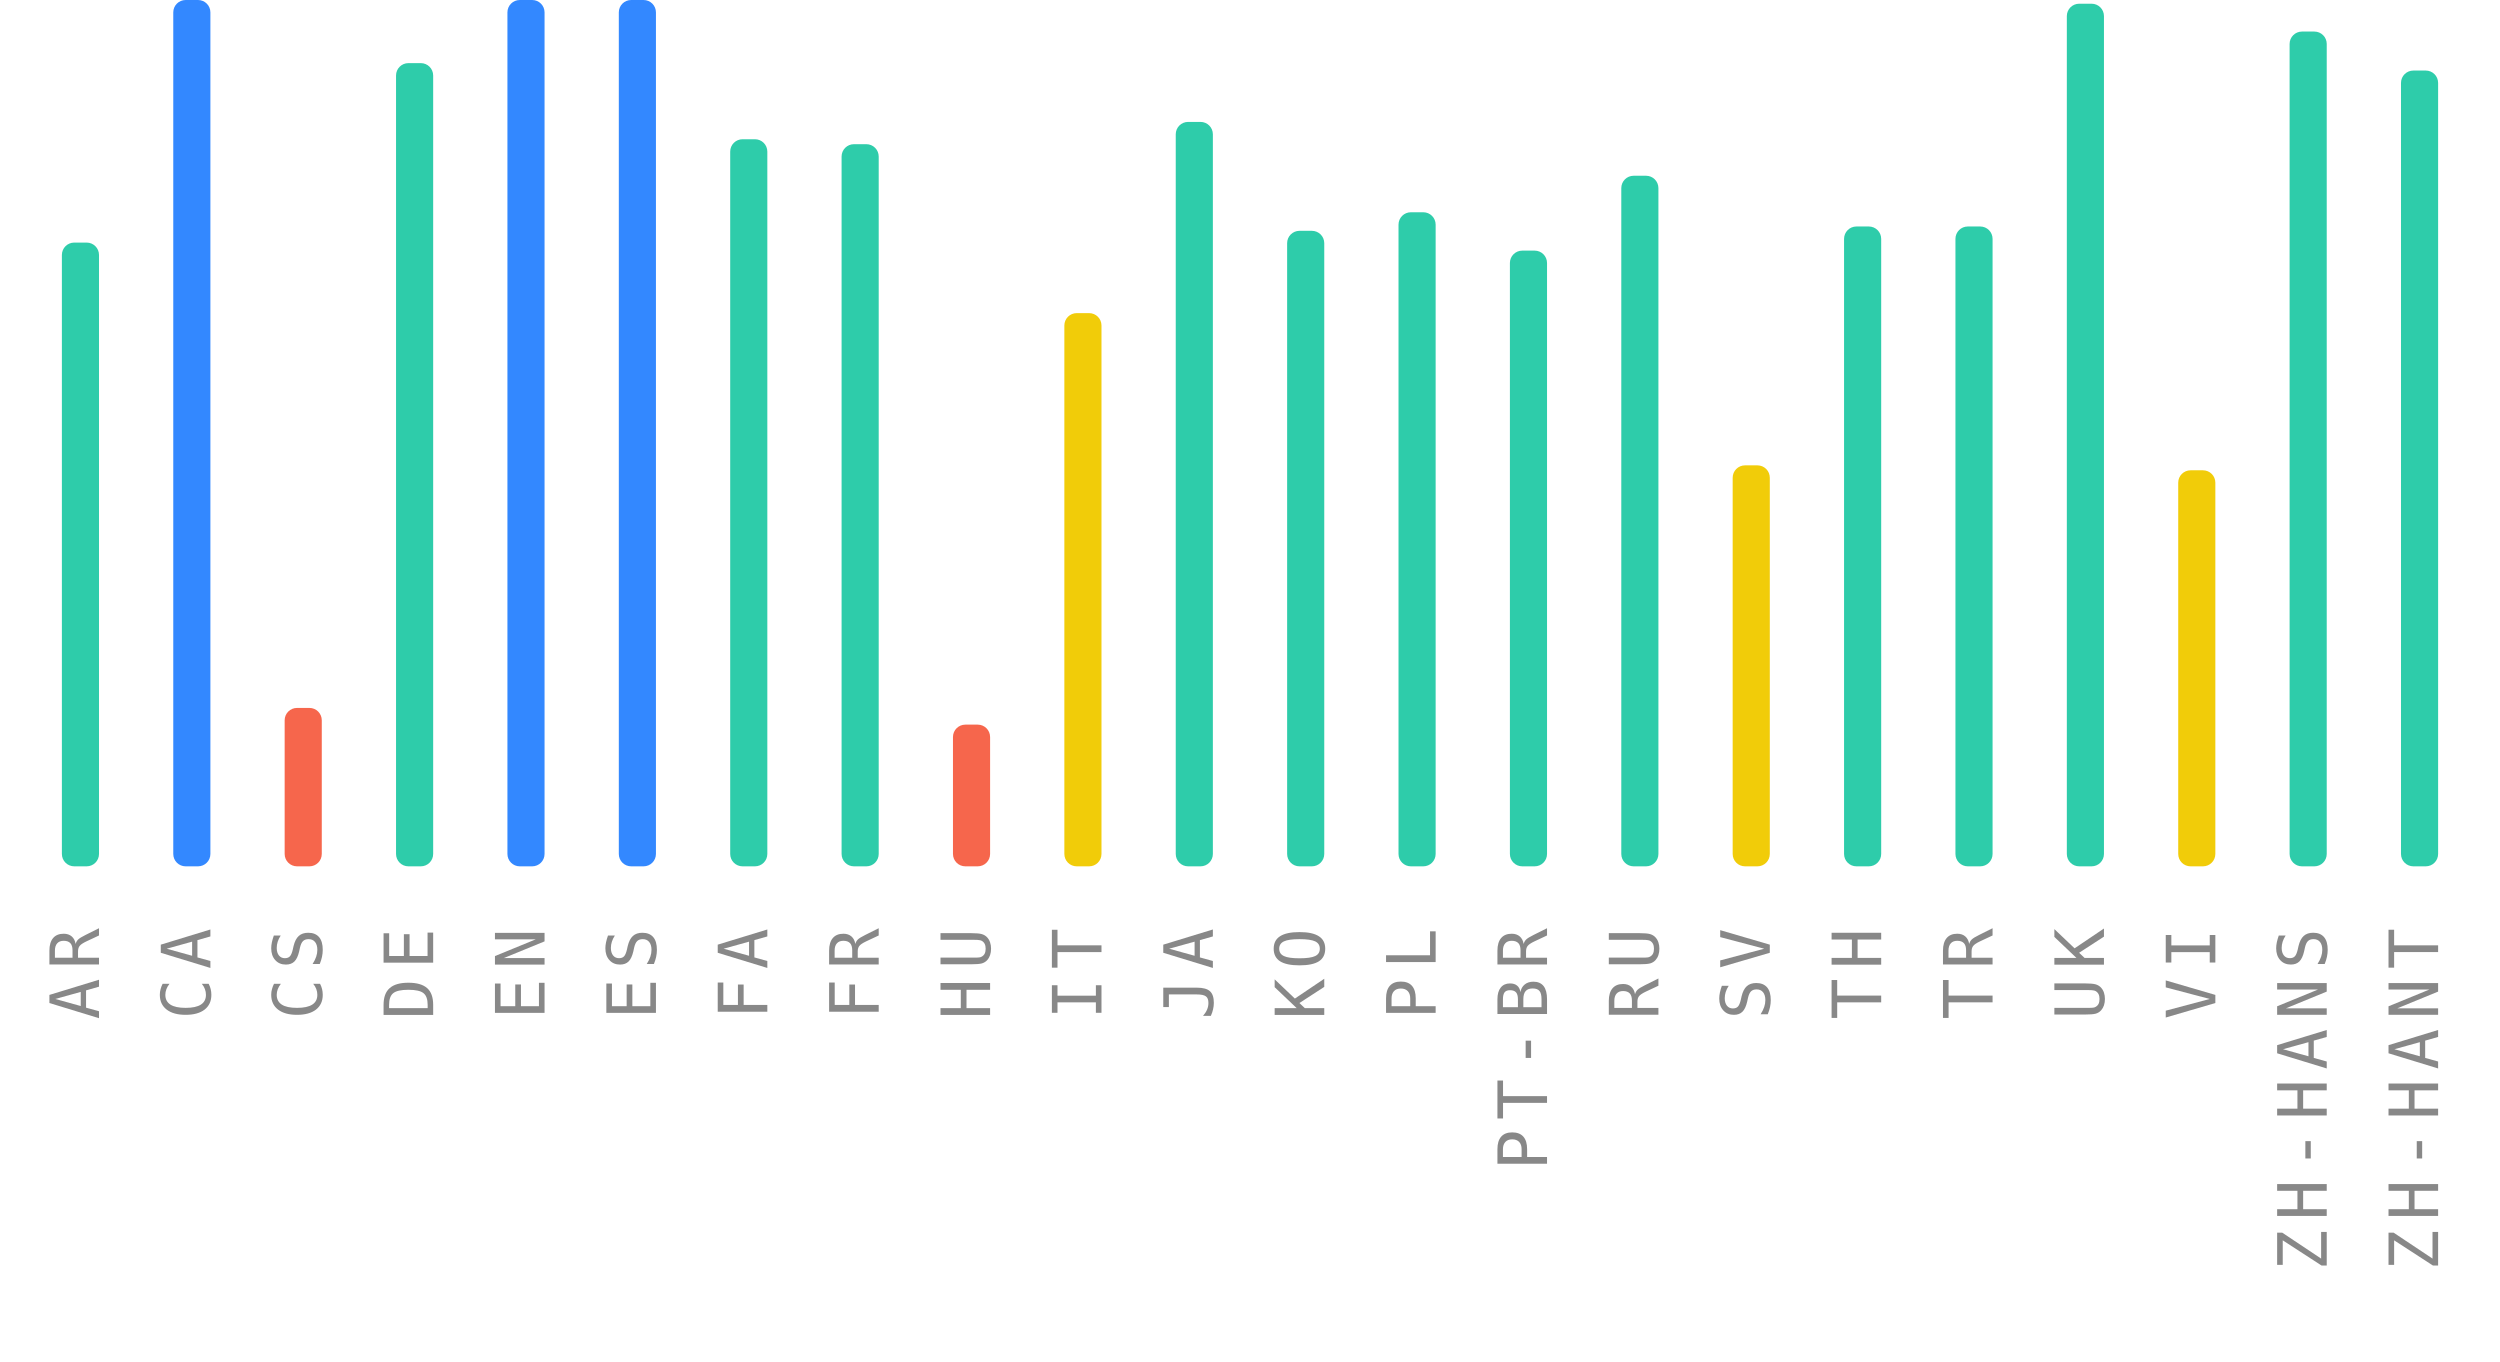
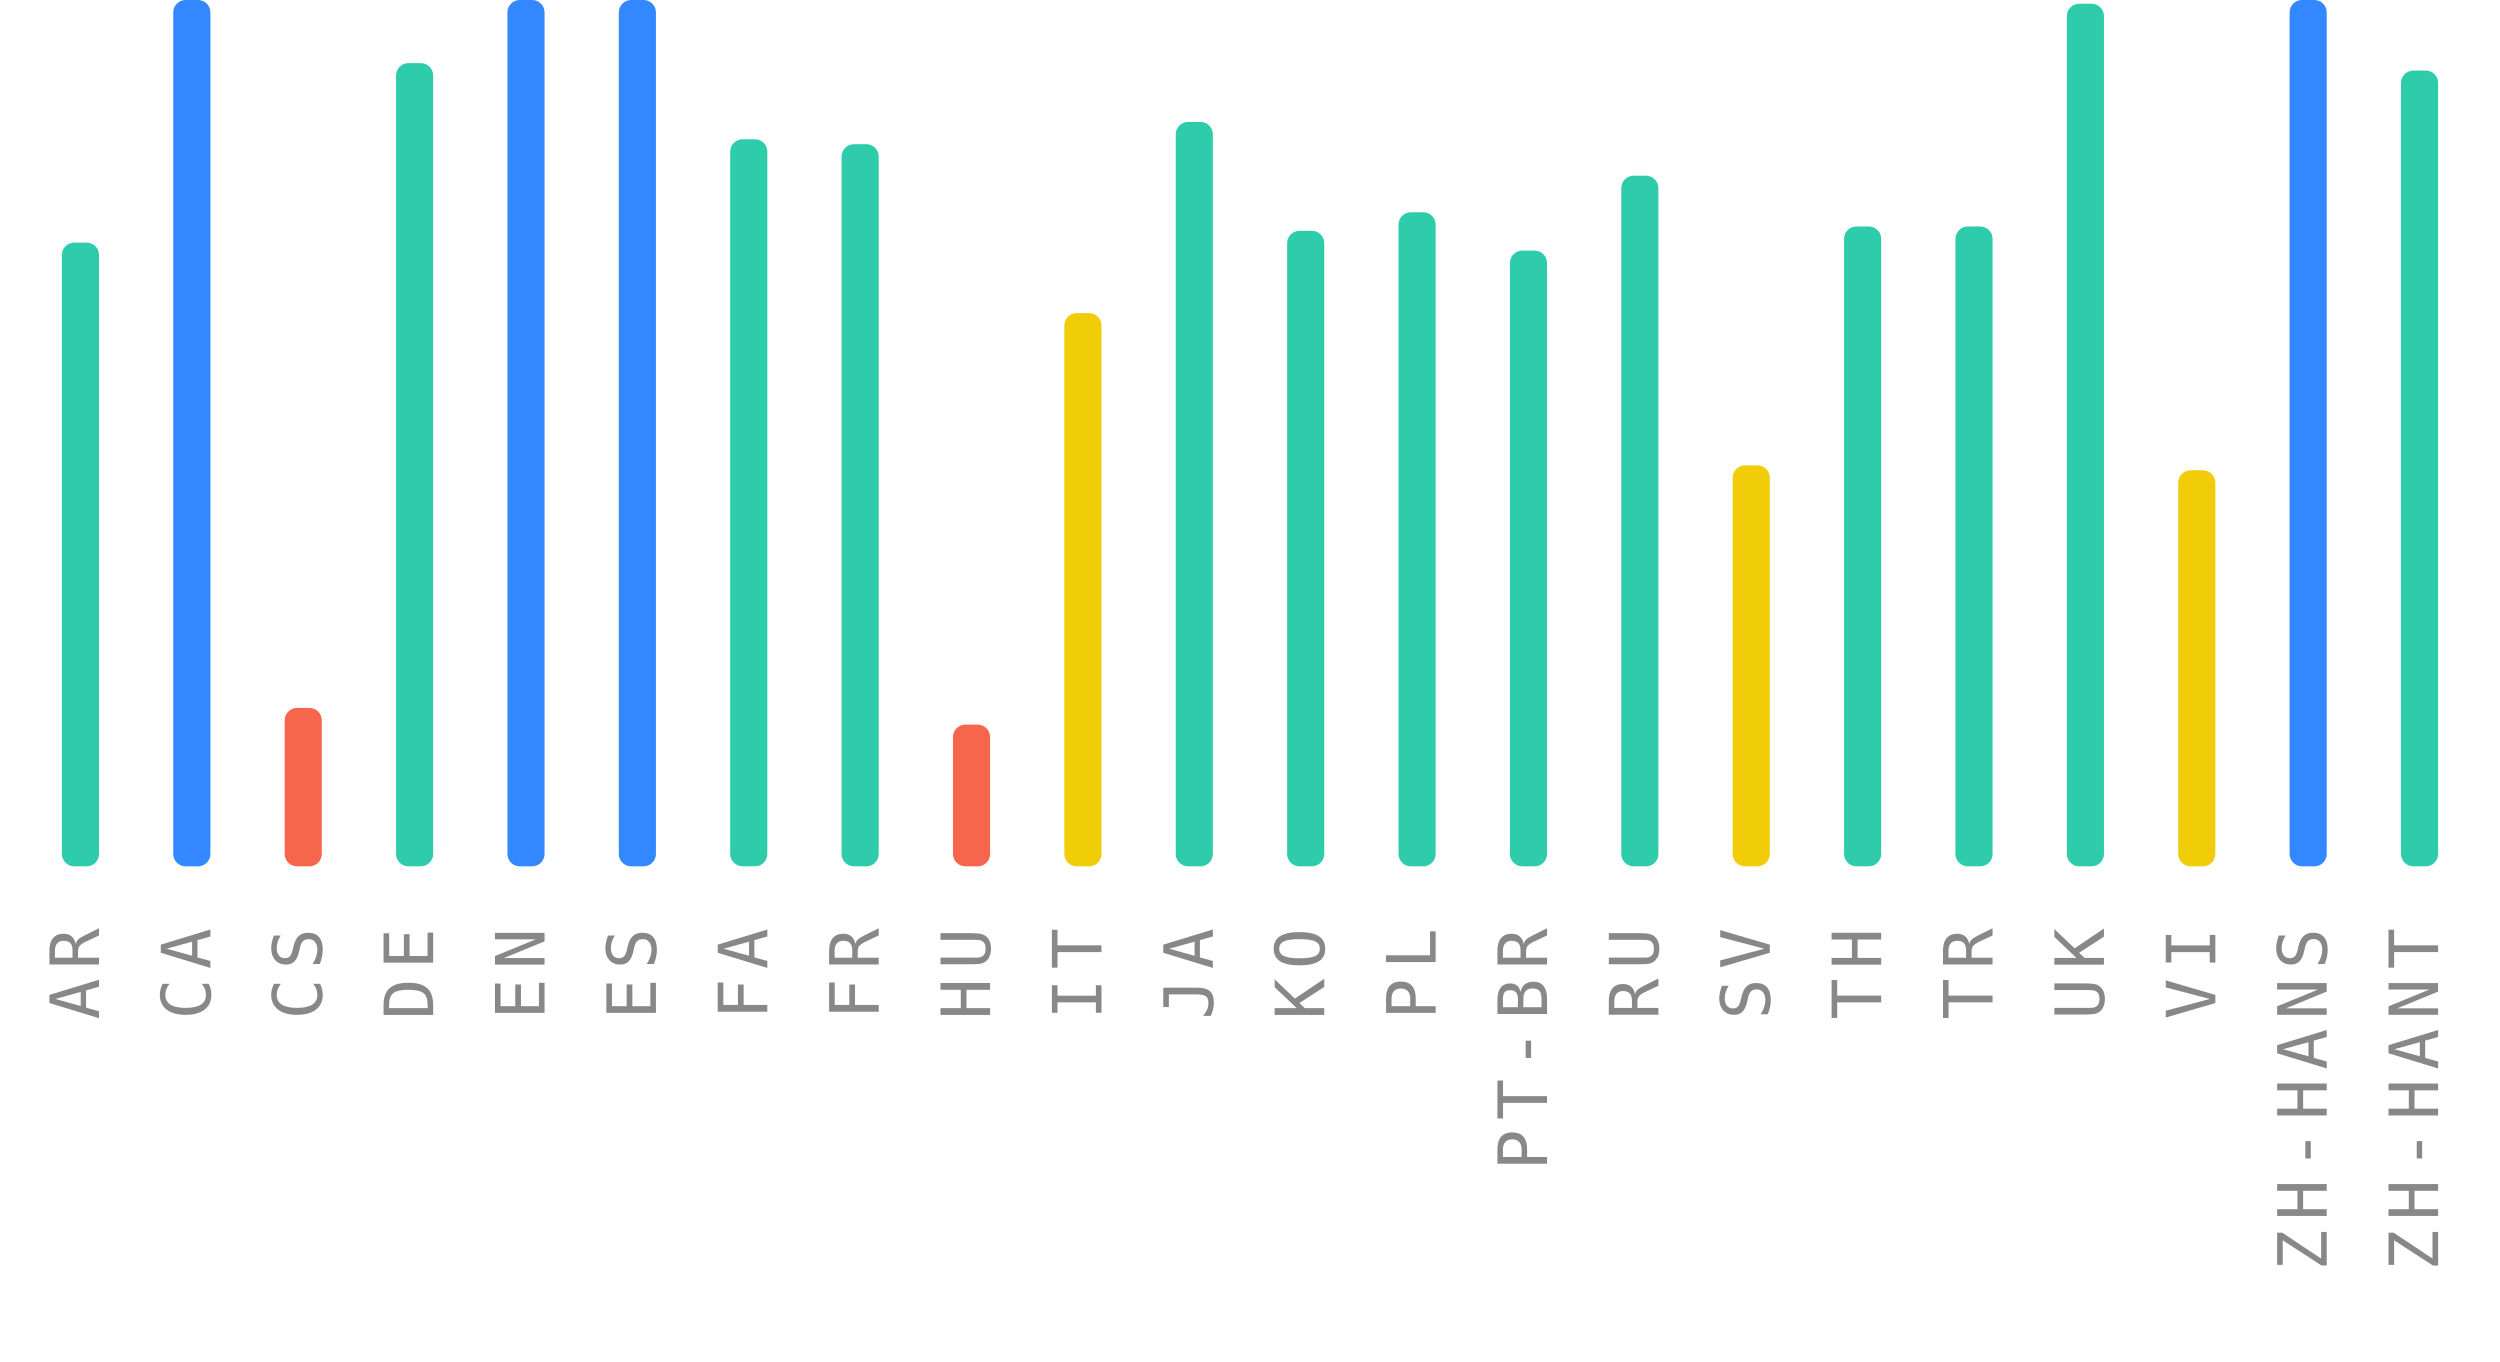
<svg xmlns="http://www.w3.org/2000/svg" width="404" height="220">
  <g>
    <text style="font-size: 11px; font-family: monospace; letter-spacing: 1.5px; fill: #888; text-anchor: end;" x="-150" y="16" transform="rotate(-90)">AR</text>
    <rect style="fill: #2eccaa;" height="100.8" width="6" rx="2" y="39.2" x="10" />
    <text style="font-size: 11px; font-family: monospace; letter-spacing: 1.5px; fill: #888; text-anchor: end;" x="-150" y="34" transform="rotate(-90)">CA</text>
    <rect style="fill: #3388ff;" height="140" width="6" rx="2" y="0" x="28" />
    <text style="font-size: 11px; font-family: monospace; letter-spacing: 1.5px; fill: #888; text-anchor: end;" x="-150" y="52" transform="rotate(-90)">CS</text>
    <rect style="fill: #f6664c;" height="25.6" width="6" rx="2" y="114.4" x="46" />
    <text style="font-size: 11px; font-family: monospace; letter-spacing: 1.5px; fill: #888; text-anchor: end;" x="-150" y="70" transform="rotate(-90)">DE</text>
    <rect style="fill: #2eccaa;" height="129.8" width="6" rx="2" y="10.2" x="64" />
    <text style="font-size: 11px; font-family: monospace; letter-spacing: 1.5px; fill: #888; text-anchor: end;" x="-150" y="88" transform="rotate(-90)">EN</text>
    <rect style="fill: #3388ff;" height="140" width="6" rx="2" y="0" x="82" />
    <text style="font-size: 11px; font-family: monospace; letter-spacing: 1.5px; fill: #888; text-anchor: end;" x="-150" y="106" transform="rotate(-90)">ES</text>
    <rect style="fill: #3388ff;" height="140" width="6" rx="2" y="0" x="100" />
    <text style="font-size: 11px; font-family: monospace; letter-spacing: 1.5px; fill: #888; text-anchor: end;" x="-150" y="124" transform="rotate(-90)">FA</text>
    <rect style="fill: #2eccaa;" height="117.5" width="6" rx="2" y="22.5" x="118" />
    <text style="font-size: 11px; font-family: monospace; letter-spacing: 1.5px; fill: #888; text-anchor: end;" x="-150" y="142" transform="rotate(-90)">FR</text>
    <rect style="fill: #2eccaa;" height="116.7" width="6" rx="2" y="23.3" x="136" />
    <text style="font-size: 11px; font-family: monospace; letter-spacing: 1.5px; fill: #888; text-anchor: end;" x="-150" y="160" transform="rotate(-90)">HU</text>
    <rect style="fill: #f6664c;" height="22.9" width="6" rx="2" y="117.1" x="154" />
    <text style="font-size: 11px; font-family: monospace; letter-spacing: 1.5px; fill: #888; text-anchor: end;" x="-150" y="178" transform="rotate(-90)">IT</text>
    <rect style="fill: #f1cc09;" height="89.4" width="6" rx="2" y="50.6" x="172" />
    <text style="font-size: 11px; font-family: monospace; letter-spacing: 1.5px; fill: #888; text-anchor: end;" x="-150" y="196" transform="rotate(-90)">JA</text>
    <rect style="fill: #2eccaa;" height="120.3" width="6" rx="2" y="19.7" x="190" />
    <text style="font-size: 11px; font-family: monospace; letter-spacing: 1.5px; fill: #888; text-anchor: end;" x="-150" y="214" transform="rotate(-90)">KO</text>
    <rect style="fill: #2eccaa;" height="102.7" width="6" rx="2" y="37.3" x="208" />
    <text style="font-size: 11px; font-family: monospace; letter-spacing: 1.5px; fill: #888; text-anchor: end;" x="-150" y="232" transform="rotate(-90)">PL</text>
    <rect style="fill: #2eccaa;" height="105.7" width="6" rx="2" y="34.3" x="226" />
    <text style="font-size: 11px; font-family: monospace; letter-spacing: 1.5px; fill: #888; text-anchor: end;" x="-150" y="250" transform="rotate(-90)">PT-BR</text>
    <rect style="fill: #2eccaa;" height="99.5" width="6" rx="2" y="40.5" x="244" />
    <text style="font-size: 11px; font-family: monospace; letter-spacing: 1.5px; fill: #888; text-anchor: end;" x="-150" y="268" transform="rotate(-90)">RU</text>
    <rect style="fill: #2eccaa;" height="111.6" width="6" rx="2" y="28.4" x="262" />
    <text style="font-size: 11px; font-family: monospace; letter-spacing: 1.5px; fill: #888; text-anchor: end;" x="-150" y="286" transform="rotate(-90)">SV</text>
    <rect style="fill: #f1cc09;" height="64.8" width="6" rx="2" y="75.2" x="280" />
    <text style="font-size: 11px; font-family: monospace; letter-spacing: 1.5px; fill: #888; text-anchor: end;" x="-150" y="304" transform="rotate(-90)">TH</text>
    <rect style="fill: #2eccaa;" height="103.4" width="6" rx="2" y="36.6" x="298" />
    <text style="font-size: 11px; font-family: monospace; letter-spacing: 1.5px; fill: #888; text-anchor: end;" x="-150" y="322" transform="rotate(-90)">TR</text>
    <rect style="fill: #2eccaa;" height="103.4" width="6" rx="2" y="36.6" x="316" />
    <text style="font-size: 11px; font-family: monospace; letter-spacing: 1.5px; fill: #888; text-anchor: end;" x="-150" y="340" transform="rotate(-90)">UK</text>
    <rect style="fill: #2eccaa;" height="139.4" width="6" rx="2" y="0.6" x="334" />
    <text style="font-size: 11px; font-family: monospace; letter-spacing: 1.5px; fill: #888; text-anchor: end;" x="-150" y="358" transform="rotate(-90)">VI</text>
    <rect style="fill: #f1cc09;" height="64" width="6" rx="2" y="76" x="352" />
    <text style="font-size: 11px; font-family: monospace; letter-spacing: 1.5px; fill: #888; text-anchor: end;" x="-150" y="376" transform="rotate(-90)">ZH-HANS</text>
-     <rect style="fill: #2eccaa;" height="134.9" width="6" rx="2" y="5.1" x="370" />
+     <rect style="fill: #3388ff;" height="140" width="6" rx="2" y="0" x="370" />
    <text style="font-size: 11px; font-family: monospace; letter-spacing: 1.5px; fill: #888; text-anchor: end;" x="-150" y="394" transform="rotate(-90)">ZH-HANT</text>
    <rect style="fill: #2eccaa;" height="128.6" width="6" rx="2" y="11.4" x="388" />
  </g>
</svg>
